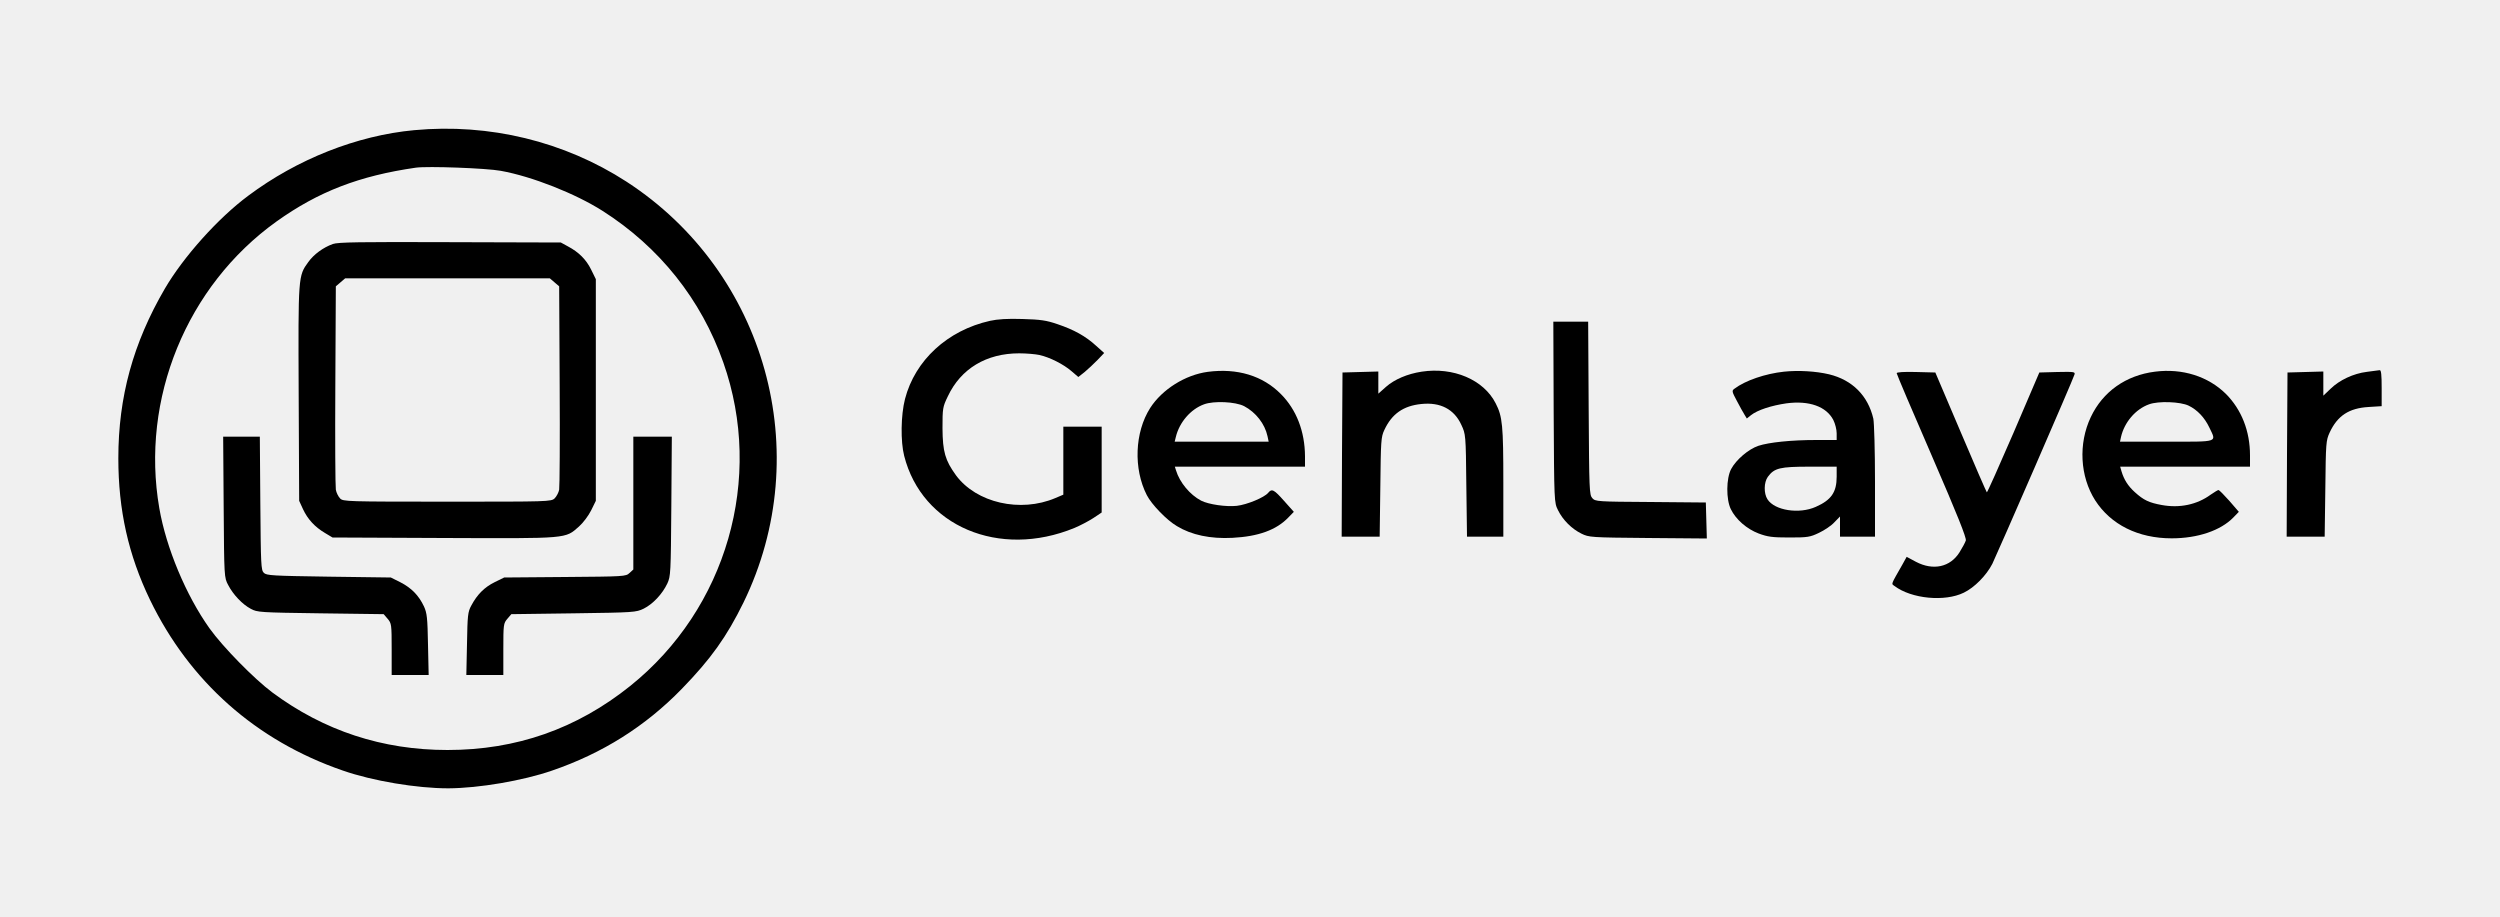
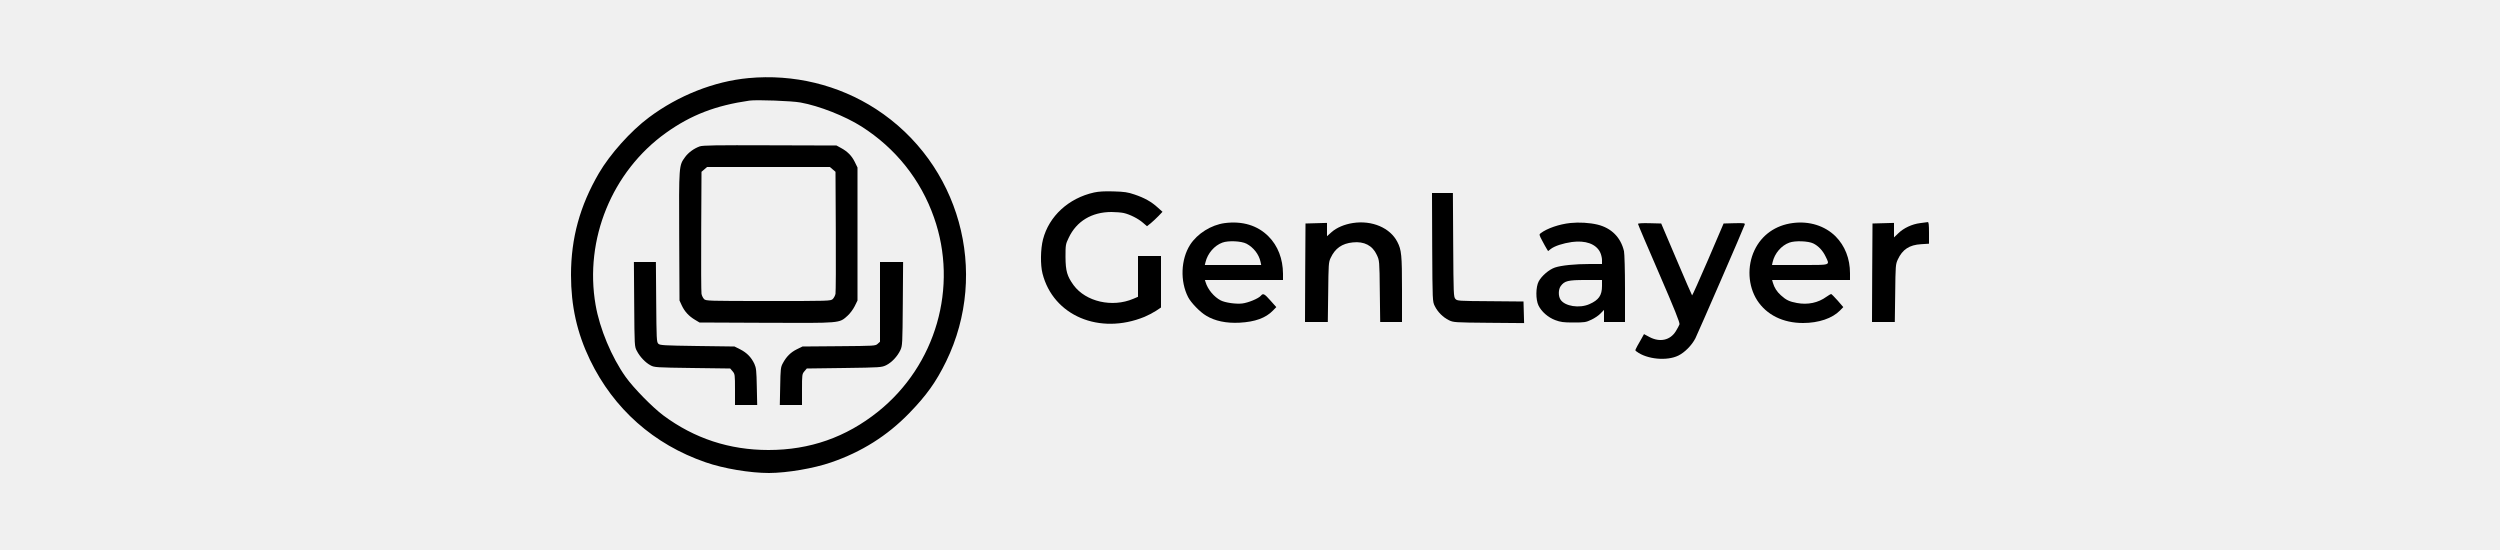
- <svg xmlns="http://www.w3.org/2000/svg" version="1.0" width="1500pt" height="550pt" viewBox="0 0 1500 550" preserveAspectRatio="xMidYMid meet">
-   <g transform="translate(0,550) scale(0.1,-0.1)" fill="currentColor" stroke="none">
+ <svg xmlns="http://www.w3.org/2000/svg" version="1.0" width="2500pt" height="550pt" viewBox="0 0 1500 550" preserveAspectRatio="xMidYMid meet">
+   <g transform="translate(0,550) scale(0.1,-0.1)" fill="#000000" stroke="none" class="light-mode">
    <path d="M2485 4719 c-344 -32 -702 -174 -995 -393 -182 -135 -390 -368 -501 -558 -190 -326 -279 -649 -279 -1018 0 -310 60 -579 190 -849 237 -490 637 -845 1156 -1024 180 -63 446 -107 634 -107 184 1 447 46 621 106 304 104 561 266 779 490 175 180 270 313 371 519 437 897 135 1982 -702 2525 -374 242 -823 351 -1274 309z m520 -244 c188 -34 446 -136 610 -240 341 -217 592 -531 725 -910 245 -695 20 -1477 -559 -1941 -321 -257 -683 -384 -1096 -384 -390 0 -741 115 -1052 346 -108 81 -295 271 -376 384 -141 198 -260 483 -301 720 -114 656 164 1335 703 1721 252 180 497 274 836 323 71 10 424 -3 510 -19z" />
    <path d="M1997 4036 c-58 -21 -114 -62 -147 -108 -61 -84 -61 -81 -58 -789 l3 -644 23 -50 c28 -60 71 -107 132 -143 l45 -27 669 -3 c751 -3 726 -5 810 69 25 22 57 65 73 97 l28 57 0 665 0 665 -28 57 c-30 61 -74 105 -140 140 l-42 23 -665 2 c-542 2 -672 0 -703 -11z m1330 -230 l28 -24 3 -594 c2 -326 0 -608 -3 -626 -3 -17 -16 -41 -27 -52 -21 -20 -36 -20 -645 -20 -604 0 -624 1 -642 19 -11 11 -23 35 -26 53 -3 18 -5 300 -3 626 l3 594 28 24 28 24 614 0 614 0 28 -24z" />
    <path d="M1342 2458 c3 -422 3 -423 27 -468 30 -58 85 -116 136 -143 38 -21 54 -22 418 -27 l379 -5 24 -28 c23 -27 24 -34 24 -183 l0 -154 111 0 111 0 -4 183 c-3 160 -6 188 -24 228 -31 66 -75 111 -141 145 l-58 29 -372 5 c-340 5 -374 7 -390 23 -17 16 -18 49 -21 417 l-3 400 -110 0 -110 0 3 -422z" />
    <path d="M3800 2482 l0 -399 -23 -21 c-22 -21 -31 -21 -387 -24 l-365 -3 -57 -28 c-61 -30 -105 -74 -140 -140 -21 -38 -23 -58 -26 -229 l-4 -188 111 0 111 0 0 154 c0 149 1 156 24 183 l24 28 374 5 c364 5 374 6 420 28 56 28 112 88 142 151 20 44 21 61 24 464 l3 417 -115 0 -116 0 0 -398z" />
    <path d="M5940 3575 c-255 -57 -450 -237 -510 -469 -25 -97 -27 -255 -5 -341 107 -422 570 -618 1021 -433 34 14 85 41 113 59 l51 34 0 257 0 258 -115 0 -115 0 0 -204 0 -204 -47 -20 c-211 -90 -475 -29 -597 136 -65 90 -80 141 -81 282 0 120 1 128 32 192 78 166 231 258 428 258 44 0 99 -5 122 -10 62 -14 145 -56 192 -97 l41 -35 38 30 c20 17 55 49 77 72 l40 42 -48 43 c-63 58 -134 97 -232 130 -67 23 -102 28 -210 31 -90 3 -150 -1 -195 -11z" />
    <path d="M9322 3028 c3 -541 3 -543 26 -589 29 -59 82 -112 141 -141 45 -22 55 -23 399 -26 l353 -3 -3 108 -3 108 -331 3 c-322 2 -332 3 -350 23 -18 20 -19 47 -22 540 l-3 519 -105 0 -104 0 2 -542z" />
    <path d="M7247 3269 c-135 -18 -274 -105 -346 -217 -93 -146 -101 -365 -20 -523 28 -55 119 -150 181 -186 87 -53 201 -77 333 -70 155 8 263 47 335 122 l33 34 -58 65 c-61 69 -74 76 -96 49 -23 -28 -127 -71 -188 -78 -63 -7 -169 8 -214 31 -67 35 -129 109 -151 182 l-7 22 390 0 391 0 0 63 c-1 148 -51 279 -145 373 -109 110 -261 156 -438 133z m218 -206 c70 -37 124 -106 140 -180 l7 -33 -282 0 -282 0 7 28 c21 88 89 167 169 196 59 22 189 16 241 -11z" />
    <path d="M8530 3270 c-85 -13 -163 -46 -214 -91 l-46 -41 0 66 0 67 -107 -3 -108 -3 -3 -492 -2 -493 114 0 114 0 4 298 c3 276 4 300 24 342 45 97 114 145 222 156 114 12 197 -31 240 -125 26 -56 27 -57 30 -363 l4 -308 109 0 109 0 0 325 c0 342 -5 396 -46 475 -72 142 -254 219 -444 190z" />
    <path d="M10704 3270 c-112 -12 -232 -53 -297 -102 -17 -12 -16 -17 14 -73 17 -33 38 -70 46 -83 l14 -23 25 20 c39 31 123 58 213 71 136 18 239 -19 281 -100 11 -22 20 -57 20 -80 l0 -40 -122 0 c-151 0 -284 -14 -348 -35 -59 -20 -133 -83 -163 -139 -30 -56 -31 -182 -2 -241 30 -62 96 -119 167 -146 54 -20 81 -24 183 -24 110 0 125 2 179 28 32 15 74 43 92 63 l34 35 0 -60 0 -61 105 0 105 0 0 333 c0 182 -5 351 -10 375 -32 138 -126 232 -265 266 -80 19 -184 25 -271 16z m316 -630 c0 -93 -32 -140 -125 -181 -100 -45 -247 -22 -290 45 -23 35 -22 102 2 135 39 53 73 61 251 61 l162 0 0 -60z" />
    <path d="M12930 3270 c-175 -22 -313 -120 -385 -272 -76 -160 -65 -357 26 -500 94 -146 258 -228 459 -228 157 0 294 47 370 125 l33 34 -57 66 c-32 36 -61 65 -65 65 -4 0 -25 -13 -47 -28 -82 -60 -186 -82 -294 -62 -76 14 -108 29 -161 77 -41 37 -65 75 -80 125 l-8 28 390 0 389 0 0 68 c0 146 -51 274 -144 368 -107 106 -262 155 -426 134z m202 -204 c52 -25 96 -72 124 -131 43 -91 62 -85 -256 -85 l-280 0 6 28 c20 88 87 167 168 196 56 21 189 16 238 -8z" />
    <path d="M14202 3269 c-82 -10 -166 -50 -219 -102 l-43 -41 0 72 0 73 -107 -3 -108 -3 -3 -492 -2 -493 114 0 114 0 4 288 c3 275 4 289 26 337 47 101 116 146 233 153 l79 5 0 108 c0 81 -3 109 -12 108 -7 -1 -41 -5 -76 -10z" />
    <path d="M11380 3261 c0 -6 95 -229 211 -496 155 -358 208 -491 204 -508 -4 -12 -21 -44 -38 -71 -56 -89 -158 -111 -261 -57 l-56 30 -26 -47 c-71 -125 -67 -113 -47 -128 102 -77 302 -96 416 -40 64 31 135 103 171 173 28 57 486 1109 493 1136 5 16 -3 17 -103 15 l-108 -3 -155 -362 c-86 -199 -158 -360 -160 -357 -3 3 -74 166 -157 362 l-152 357 -116 3 c-72 2 -116 -1 -116 -7z" />
  </g>
+   <g transform="translate(0,550) scale(0.1,-0.1)" fill="#ffffff" stroke="none" class="dark-mode">
+     <path d="M2485 4719 c-344 -32 -702 -174 -995 -393 -182 -135 -390 -368 -501 -558 -190 -326 -279 -649 -279 -1018 0 -310 60 -579 190 -849 237 -490 637 -845 1156 -1024 180 -63 446 -107 634 -107 184 1 447 46 621 106 304 104 561 266 779 490 175 180 270 313 371 519 437 897 135 1982 -702 2525 -374 242 -823 351 -1274 309z m520 -244 c188 -34 446 -136 610 -240 341 -217 592 -531 725 -910 245 -695 20 -1477 -559 -1941 -321 -257 -683 -384 -1096 -384 -390 0 -741 115 -1052 346 -108 81 -295 271 -376 384 -141 198 -260 483 -301 720 -114 656 164 1335 703 1721 252 180 497 274 836 323 71 10 424 -3 510 -19z" />
+     <path d="M1997 4036 c-58 -21 -114 -62 -147 -108 -61 -84 -61 -81 -58 -789 l3 -644 23 -50 c28 -60 71 -107 132 -143 l45 -27 669 -3 c751 -3 726 -5 810 69 25 22 57 65 73 97 l28 57 0 665 0 665 -28 57 c-30 61 -74 105 -140 140 l-42 23 -665 2 c-542 2 -672 0 -703 -11z m1330 -230 l28 -24 3 -594 c2 -326 0 -608 -3 -626 -3 -17 -16 -41 -27 -52 -21 -20 -36 -20 -645 -20 -604 0 -624 1 -642 19 -11 11 -23 35 -26 53 -3 18 -5 300 -3 626 l3 594 28 24 28 24 614 0 614 0 28 -24z" />
+     <path d="M1342 2458 c3 -422 3 -423 27 -468 30 -58 85 -116 136 -143 38 -21 54 -22 418 -27 l379 -5 24 -28 c23 -27 24 -34 24 -183 l0 -154 111 0 111 0 -4 183 c-3 160 -6 188 -24 228 -31 66 -75 111 -141 145 l-58 29 -372 5 c-340 5 -374 7 -390 23 -17 16 -18 49 -21 417 l-3 400 -110 0 -110 0 3 -422z" />
+     <path d="M3800 2482 l0 -399 -23 -21 c-22 -21 -31 -21 -387 -24 l-365 -3 -57 -28 c-61 -30 -105 -74 -140 -140 -21 -38 -23 -58 -26 -229 l-4 -188 111 0 111 0 0 154 c0 149 1 156 24 183 l24 28 374 5 c364 5 374 6 420 28 56 28 112 88 142 151 20 44 21 61 24 464 l3 417 -115 0 -116 0 0 -398z" />
+     <path d="M5940 3575 c-255 -57 -450 -237 -510 -469 -25 -97 -27 -255 -5 -341 107 -422 570 -618 1021 -433 34 14 85 41 113 59 l51 34 0 257 0 258 -115 0 -115 0 0 -204 0 -204 -47 -20 c-211 -90 -475 -29 -597 136 -65 90 -80 141 -81 282 0 120 1 128 32 192 78 166 231 258 428 258 44 0 99 -5 122 -10 62 -14 145 -56 192 -97 l41 -35 38 30 c20 17 55 49 77 72 l40 42 -48 43 c-63 58 -134 97 -232 130 -67 23 -102 28 -210 31 -90 3 -150 -1 -195 -11z" />
+     <path d="M9322 3028 c3 -541 3 -543 26 -589 29 -59 82 -112 141 -141 45 -22 55 -23 399 -26 l353 -3 -3 108 -3 108 -331 3 c-322 2 -332 3 -350 23 -18 20 -19 47 -22 540 l-3 519 -105 0 -104 0 2 -542z" />
+     <path d="M7247 3269 c-135 -18 -274 -105 -346 -217 -93 -146 -101 -365 -20 -523 28 -55 119 -150 181 -186 87 -53 201 -77 333 -70 155 8 263 47 335 122 l33 34 -58 65 c-61 69 -74 76 -96 49 -23 -28 -127 -71 -188 -78 -63 -7 -169 8 -214 31 -67 35 -129 109 -151 182 l-7 22 390 0 391 0 0 63 c-1 148 -51 279 -145 373 -109 110 -261 156 -438 133z m218 -206 c70 -37 124 -106 140 -180 l7 -33 -282 0 -282 0 7 28 c21 88 89 167 169 196 59 22 189 16 241 -11z" />
+     <path d="M8530 3270 c-85 -13 -163 -46 -214 -91 l-46 -41 0 66 0 67 -107 -3 -108 -3 -3 -492 -2 -493 114 0 114 0 4 298 c3 276 4 300 24 342 45 97 114 145 222 156 114 12 197 -31 240 -125 26 -56 27 -57 30 -363 l4 -308 109 0 109 0 0 325 c0 342 -5 396 -46 475 -72 142 -254 219 -444 190z" />
+     <path d="M10704 3270 c-112 -12 -232 -53 -297 -102 -17 -12 -16 -17 14 -73 17 -33 38 -70 46 -83 l14 -23 25 20 c39 31 123 58 213 71 136 18 239 -19 281 -100 11 -22 20 -57 20 -80 l0 -40 -122 0 c-151 0 -284 -14 -348 -35 -59 -20 -133 -83 -163 -139 -30 -56 -31 -182 -2 -241 30 -62 96 -119 167 -146 54 -20 81 -24 183 -24 110 0 125 2 179 28 32 15 74 43 92 63 l34 35 0 -60 0 -61 105 0 105 0 0 333 c0 182 -5 351 -10 375 -32 138 -126 232 -265 266 -80 19 -184 25 -271 16z m316 -630 c0 -93 -32 -140 -125 -181 -100 -45 -247 -22 -290 45 -23 35 -22 102 2 135 39 53 73 61 251 61 l162 0 0 -60z" />
+     <path d="M12930 3270 c-175 -22 -313 -120 -385 -272 -76 -160 -65 -357 26 -500 94 -146 258 -228 459 -228 157 0 294 47 370 125 l33 34 -57 66 c-32 36 -61 65 -65 65 -4 0 -25 -13 -47 -28 -82 -60 -186 -82 -294 -62 -76 14 -108 29 -161 77 -41 37 -65 75 -80 125 l-8 28 390 0 389 0 0 68 c0 146 -51 274 -144 368 -107 106 -262 155 -426 134z m202 -204 c52 -25 96 -72 124 -131 43 -91 62 -85 -256 -85 l-280 0 6 28 c20 88 87 167 168 196 56 21 189 16 238 -8z" />
+     <path d="M14202 3269 c-82 -10 -166 -50 -219 -102 l-43 -41 0 72 0 73 -107 -3 -108 -3 -3 -492 -2 -493 114 0 114 0 4 288 c3 275 4 289 26 337 47 101 116 146 233 153 l79 5 0 108 c0 81 -3 109 -12 108 -7 -1 -41 -5 -76 -10z" />
+     <path d="M11380 3261 c0 -6 95 -229 211 -496 155 -358 208 -491 204 -508 -4 -12 -21 -44 -38 -71 -56 -89 -158 -111 -261 -57 l-56 30 -26 -47 c-71 -125 -67 -113 -47 -128 102 -77 302 -96 416 -40 64 31 135 103 171 173 28 57 486 1109 493 1136 5 16 -3 17 -103 15 l-108 -3 -155 -362 c-86 -199 -158 -360 -160 -357 -3 3 -74 166 -157 362 l-152 357 -116 3 c-72 2 -116 -1 -116 -7z" />
+   </g>
+   <style>
+   .dark-mode {
+     display: none;
+   }
+ 
+   @media (prefers-color-scheme: dark) {
+     .dark-mode {
+       display: block;
+     }
+     .light-mode {
+       display: none;
+     }
+   }
+ </style>
</svg>
